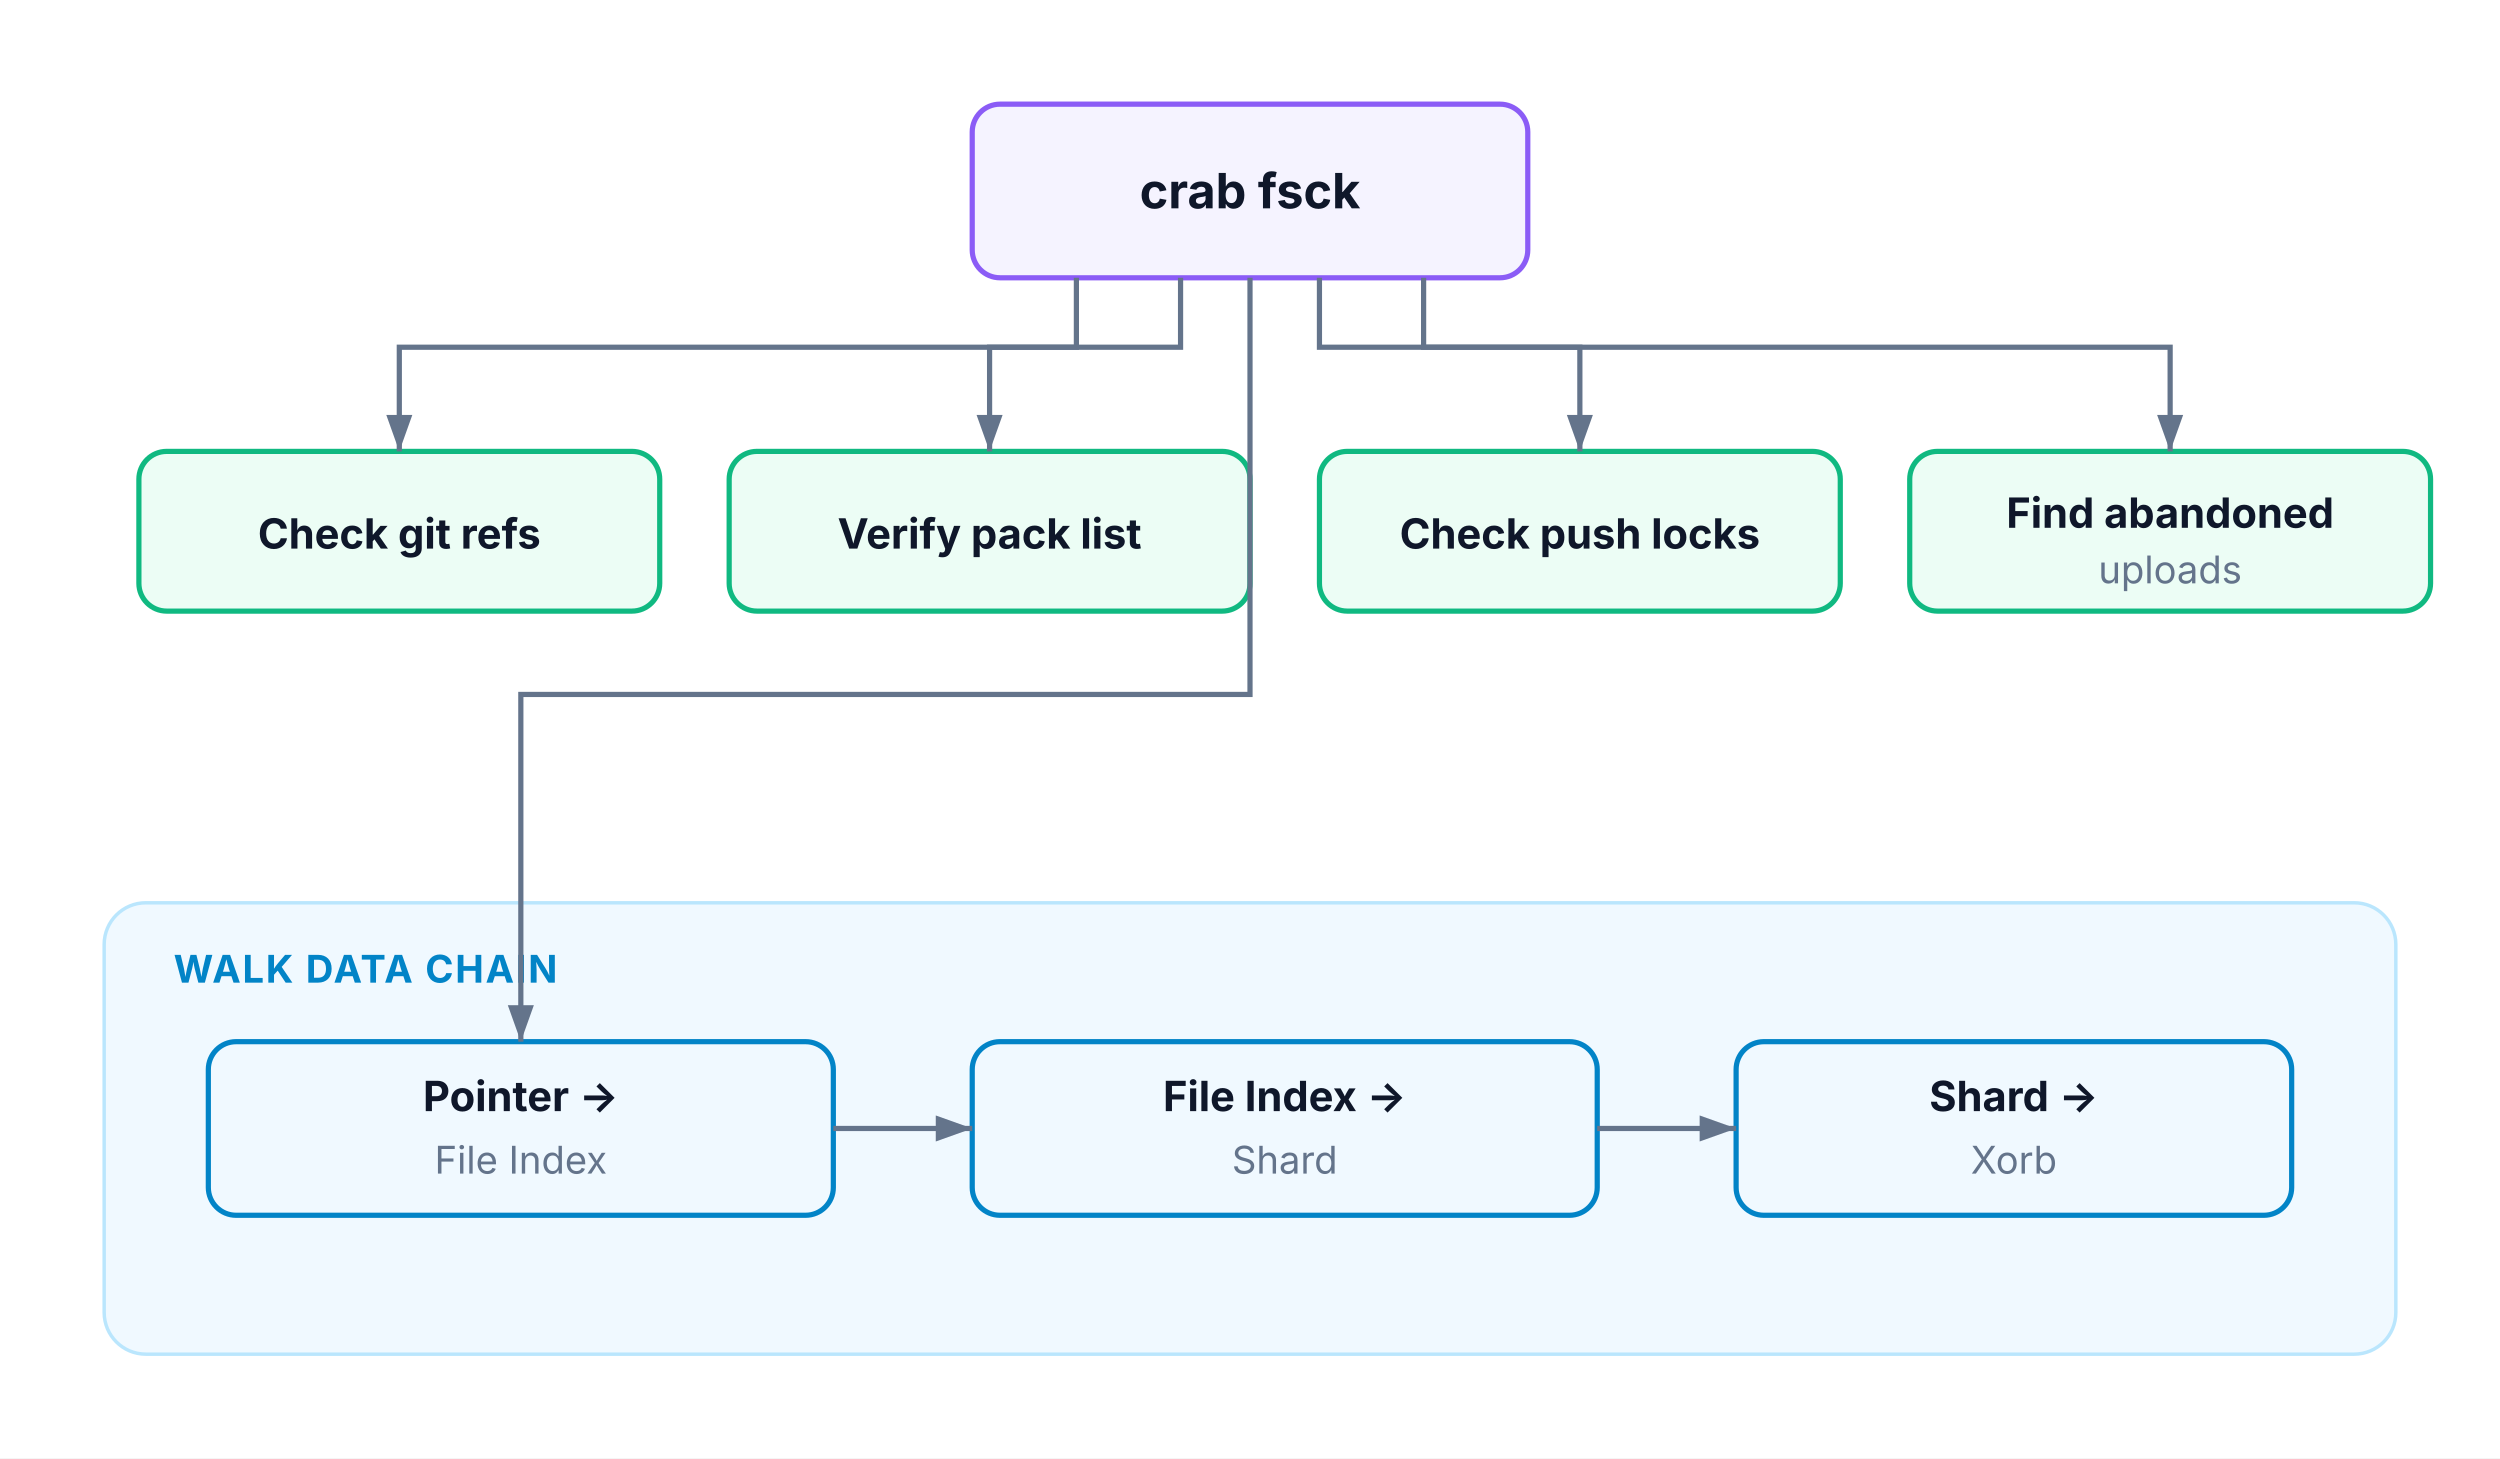
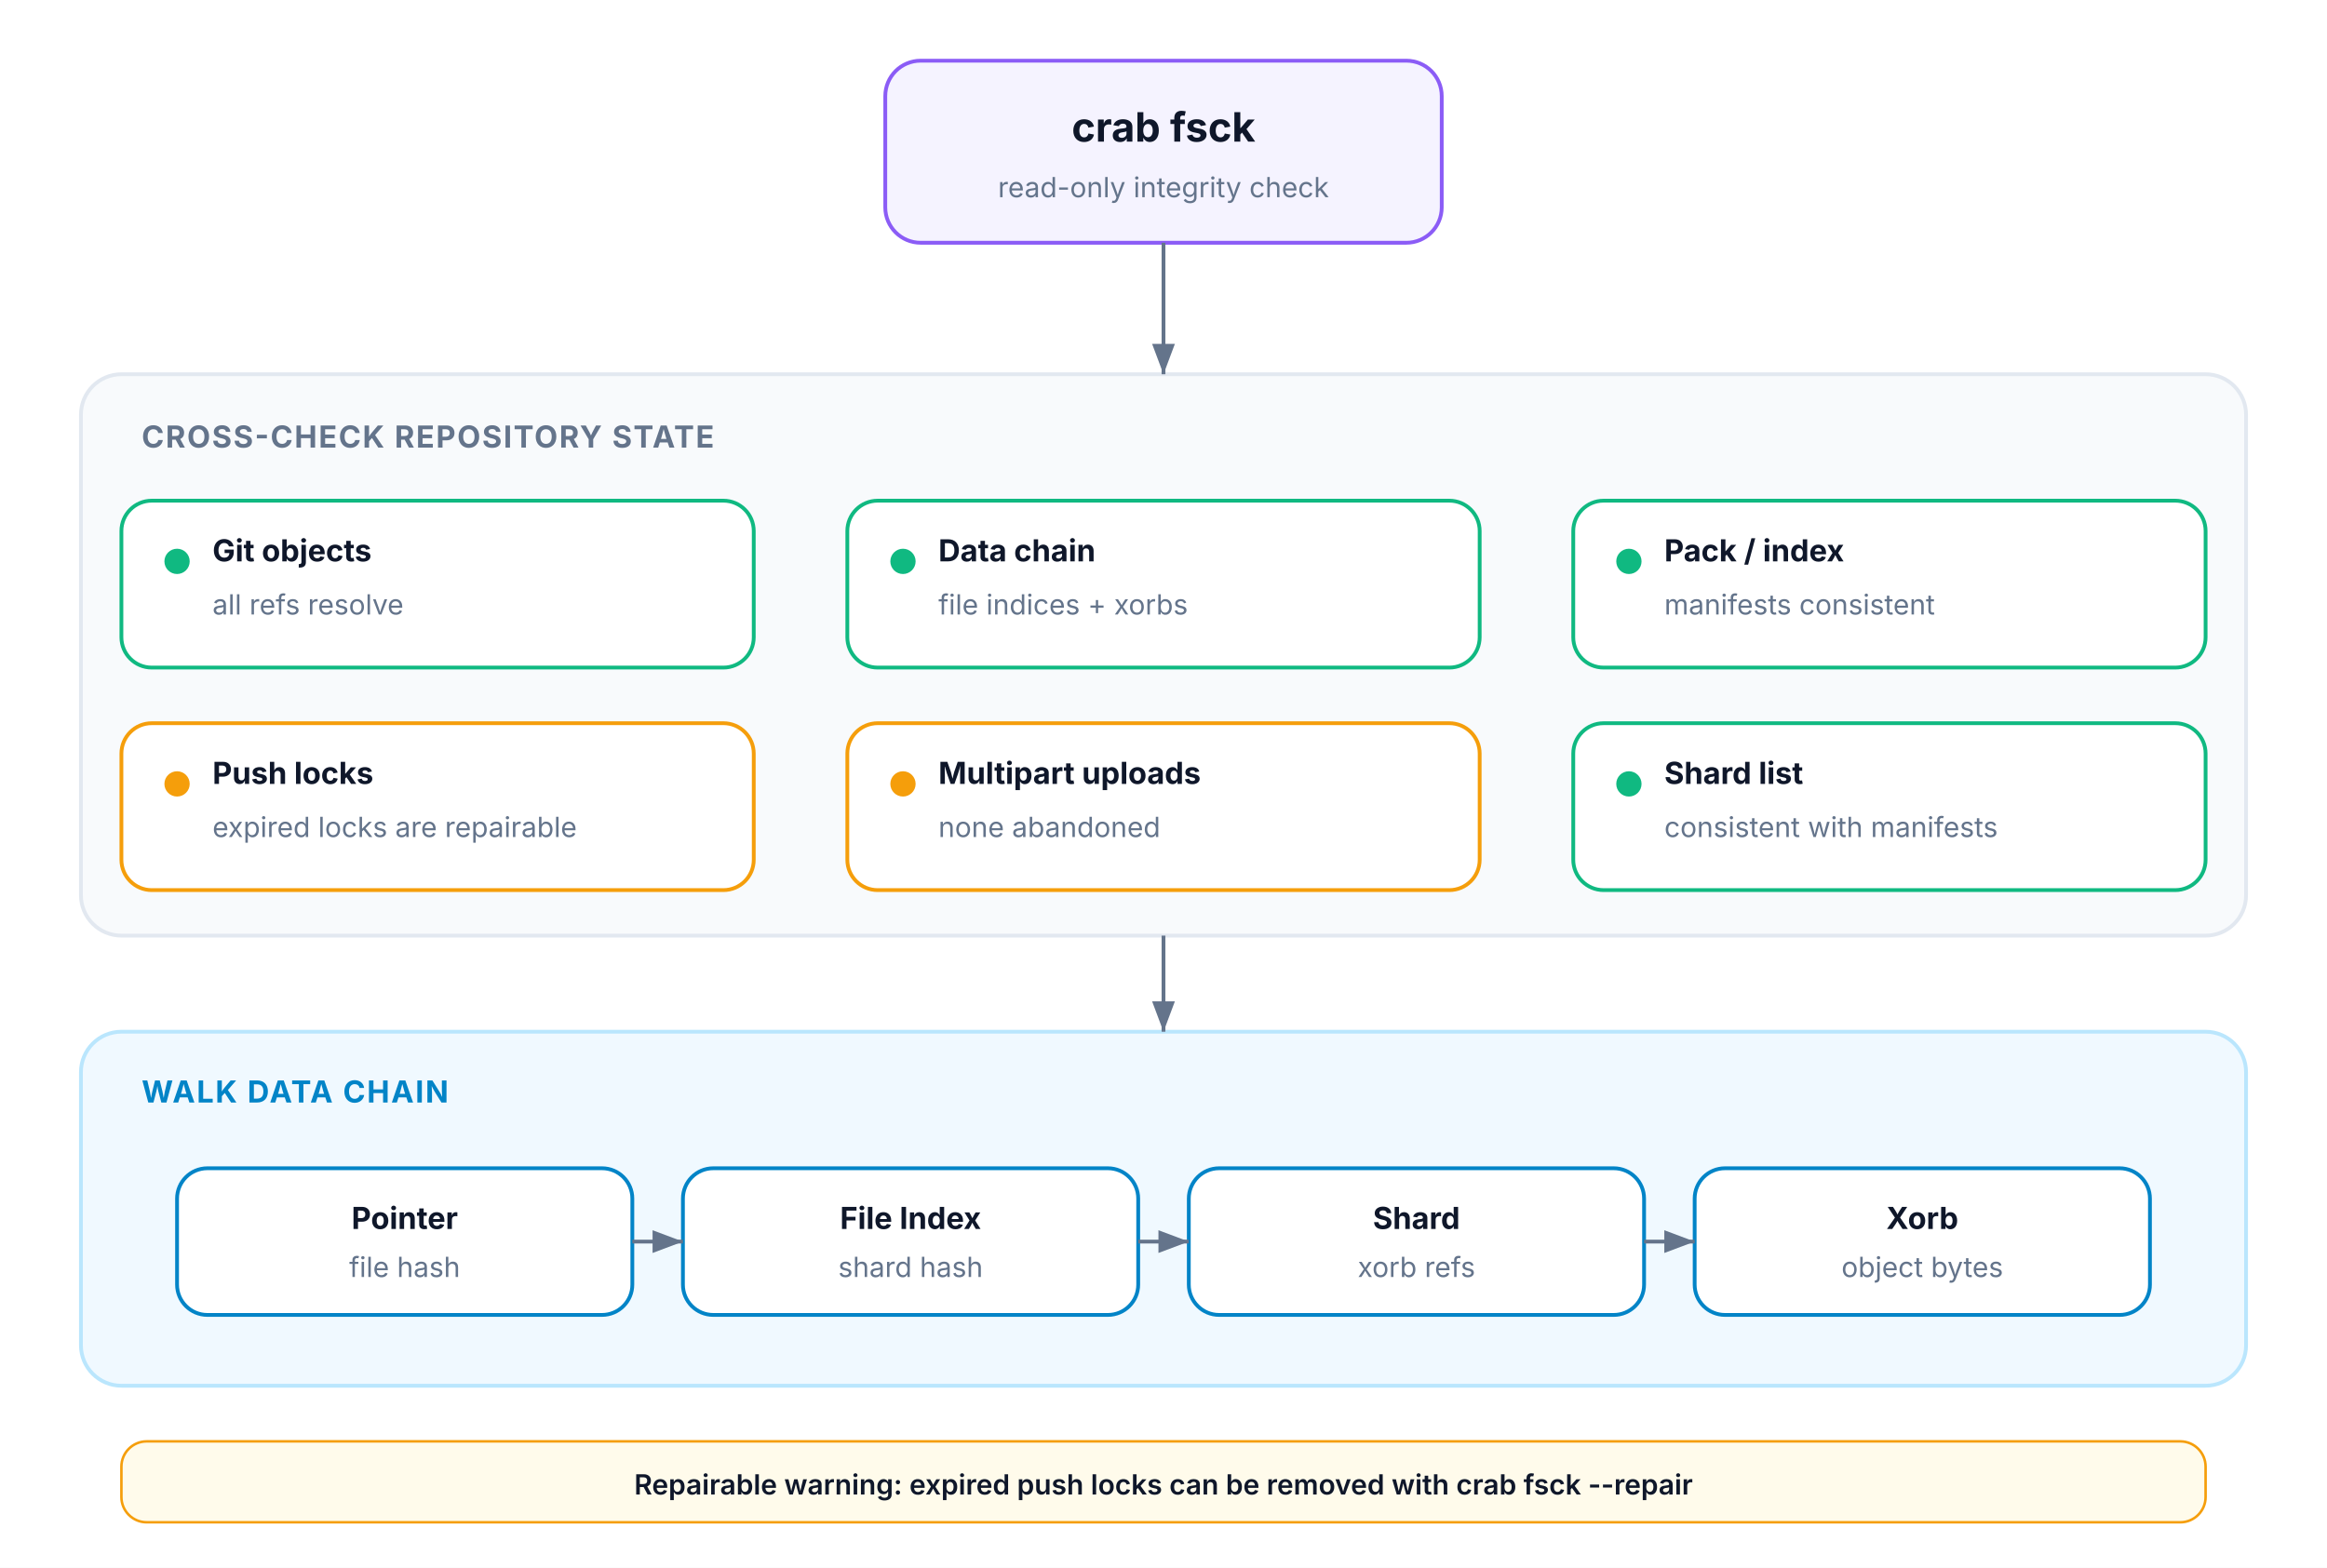
- <svg xmlns="http://www.w3.org/2000/svg" viewBox="0 0 720 420" width="720" height="420">
+ <svg xmlns="http://www.w3.org/2000/svg" viewBox="0 0 920 620" width="920" height="620" role="img" aria-labelledby="integrity-title integrity-desc">
  <defs>
-     <marker id="arrowhead" markerWidth="7" markerHeight="5" refX="7" refY="2.5" orient="auto">
-       <polygon points="0 0, 7 2.5, 0 5" fill="#64748B" />
+     <marker id="arrowhead" markerWidth="8" markerHeight="6" refX="8" refY="3" orient="auto">
+       <polygon points="0 0, 8 3, 0 6" fill="#64748B" />
    </marker>
  </defs>
-   <g id="background">
-     <rect x="0" y="0" width="720" height="420" fill="#FFFFFF" />
+   <rect width="920" height="620" fill="#FFFFFF" />
+   <g id="command">
+     <rect x="350" y="24" width="220" height="72" rx="14" fill="#F5F3FF" stroke="#8B5CF6" stroke-width="1.5" />
+     <text x="460" y="56" text-anchor="middle" font-family="Inter, ui-sans-serif, system-ui, sans-serif" font-size="16" font-weight="700" fill="#0F172A">crab fsck</text>
+     <text x="460" y="78" text-anchor="middle" font-family="Inter, ui-sans-serif, system-ui, sans-serif" font-size="11" fill="#64748B">read-only integrity check</text>
  </g>
-   <g id="containers">
-     <rect x="30" y="260" width="660" height="130" rx="12" fill="#F0F9FF" stroke="#BAE6FD" stroke-width="1" />
+   <g id="checks">
+     <rect x="32" y="148" width="856" height="222" rx="16" fill="#F8FAFC" stroke="#E2E8F0" stroke-width="1.5" />
+     <text x="56" y="177" font-family="Inter, ui-sans-serif, system-ui, sans-serif" font-size="12" font-weight="700" fill="#64748B" letter-spacing="0.6">CROSS-CHECK REPOSITORY STATE</text>
+     <rect x="48" y="198" width="250" height="66" rx="12" fill="#FFFFFF" stroke="#10B981" stroke-width="1.5" />
+     <circle cx="70" cy="222" r="5" fill="#10B981" />
+     <text x="84" y="222" font-family="Inter, ui-sans-serif, system-ui, sans-serif" font-size="12" font-weight="700" fill="#0F172A">Git objects</text>
+     <text x="84" y="243" font-family="Inter, ui-sans-serif, system-ui, sans-serif" font-size="11" fill="#64748B">all refs resolve</text>
+     <rect x="335" y="198" width="250" height="66" rx="12" fill="#FFFFFF" stroke="#10B981" stroke-width="1.5" />
+     <circle cx="357" cy="222" r="5" fill="#10B981" />
+     <text x="371" y="222" font-family="Inter, ui-sans-serif, system-ui, sans-serif" font-size="12" font-weight="700" fill="#0F172A">Data chain</text>
+     <text x="371" y="243" font-family="Inter, ui-sans-serif, system-ui, sans-serif" font-size="11" fill="#64748B">file indices + xorbs</text>
+     <rect x="622" y="198" width="250" height="66" rx="12" fill="#FFFFFF" stroke="#10B981" stroke-width="1.5" />
+     <circle cx="644" cy="222" r="5" fill="#10B981" />
+     <text x="658" y="222" font-family="Inter, ui-sans-serif, system-ui, sans-serif" font-size="12" font-weight="700" fill="#0F172A">Pack / index</text>
+     <text x="658" y="243" font-family="Inter, ui-sans-serif, system-ui, sans-serif" font-size="11" fill="#64748B">manifests consistent</text>
+     <rect x="48" y="286" width="250" height="66" rx="12" fill="#FFFFFF" stroke="#F59E0B" stroke-width="1.5" />
+     <circle cx="70" cy="310" r="5" fill="#F59E0B" />
+     <text x="84" y="310" font-family="Inter, ui-sans-serif, system-ui, sans-serif" font-size="12" font-weight="700" fill="#0F172A">Push locks</text>
+     <text x="84" y="331" font-family="Inter, ui-sans-serif, system-ui, sans-serif" font-size="11" fill="#64748B">expired locks are repairable</text>
+     <rect x="335" y="286" width="250" height="66" rx="12" fill="#FFFFFF" stroke="#F59E0B" stroke-width="1.5" />
+     <circle cx="357" cy="310" r="5" fill="#F59E0B" />
+     <text x="371" y="310" font-family="Inter, ui-sans-serif, system-ui, sans-serif" font-size="12" font-weight="700" fill="#0F172A">Multipart uploads</text>
+     <text x="371" y="331" font-family="Inter, ui-sans-serif, system-ui, sans-serif" font-size="11" fill="#64748B">none abandoned</text>
+     <rect x="622" y="286" width="250" height="66" rx="12" fill="#FFFFFF" stroke="#10B981" stroke-width="1.5" />
+     <circle cx="644" cy="310" r="5" fill="#10B981" />
+     <text x="658" y="310" font-family="Inter, ui-sans-serif, system-ui, sans-serif" font-size="12" font-weight="700" fill="#0F172A">Shard list</text>
+     <text x="658" y="331" font-family="Inter, ui-sans-serif, system-ui, sans-serif" font-size="11" fill="#64748B">consistent with manifests</text>
  </g>
-   <g id="nodes">
-     <rect x="280" y="30" width="160" height="50" rx="8" fill="#F5F3FF" stroke="#8B5CF6" stroke-width="1.5" />
-     <rect x="40" y="130" width="150" height="46" rx="8" fill="#ECFDF5" stroke="#10B981" stroke-width="1.5" />
-     <rect x="210" y="130" width="150" height="46" rx="8" fill="#ECFDF5" stroke="#10B981" stroke-width="1.5" />
-     <rect x="380" y="130" width="150" height="46" rx="8" fill="#ECFDF5" stroke="#10B981" stroke-width="1.5" />
-     <rect x="550" y="130" width="150" height="46" rx="8" fill="#ECFDF5" stroke="#10B981" stroke-width="1.5" />
-     <rect x="60" y="300" width="180" height="50" rx="8" fill="#F0F9FF" stroke="#0284C7" stroke-width="1.5" />
-     <rect x="280" y="300" width="180" height="50" rx="8" fill="#F0F9FF" stroke="#0284C7" stroke-width="1.5" />
-     <rect x="500" y="300" width="160" height="50" rx="8" fill="#F0F9FF" stroke="#0284C7" stroke-width="1.5" />
+   <g id="data-chain">
+     <rect x="32" y="408" width="856" height="140" rx="16" fill="#F0F9FF" stroke="#BAE6FD" stroke-width="1.5" />
+     <text x="56" y="436" font-family="Inter, ui-sans-serif, system-ui, sans-serif" font-size="12" font-weight="700" fill="#0284C7" letter-spacing="0.6">WALK DATA CHAIN</text>
+     <rect x="70" y="462" width="180" height="58" rx="12" fill="#FFFFFF" stroke="#0284C7" stroke-width="1.5" />
+     <text x="160" y="486" text-anchor="middle" font-family="Inter, ui-sans-serif, system-ui, sans-serif" font-size="12" font-weight="700" fill="#0F172A">Pointer</text>
+     <text x="160" y="505" text-anchor="middle" font-family="Inter, ui-sans-serif, system-ui, sans-serif" font-size="11" fill="#64748B">file hash</text>
+     <rect x="270" y="462" width="180" height="58" rx="12" fill="#FFFFFF" stroke="#0284C7" stroke-width="1.5" />
+     <text x="360" y="486" text-anchor="middle" font-family="Inter, ui-sans-serif, system-ui, sans-serif" font-size="12" font-weight="700" fill="#0F172A">File Index</text>
+     <text x="360" y="505" text-anchor="middle" font-family="Inter, ui-sans-serif, system-ui, sans-serif" font-size="11" fill="#64748B">shard hash</text>
+     <rect x="470" y="462" width="180" height="58" rx="12" fill="#FFFFFF" stroke="#0284C7" stroke-width="1.5" />
+     <text x="560" y="486" text-anchor="middle" font-family="Inter, ui-sans-serif, system-ui, sans-serif" font-size="12" font-weight="700" fill="#0F172A">Shard</text>
+     <text x="560" y="505" text-anchor="middle" font-family="Inter, ui-sans-serif, system-ui, sans-serif" font-size="11" fill="#64748B">xorb refs</text>
+     <rect x="670" y="462" width="180" height="58" rx="12" fill="#FFFFFF" stroke="#0284C7" stroke-width="1.5" />
+     <text x="760" y="486" text-anchor="middle" font-family="Inter, ui-sans-serif, system-ui, sans-serif" font-size="12" font-weight="700" fill="#0F172A">Xorb</text>
+     <text x="760" y="505" text-anchor="middle" font-family="Inter, ui-sans-serif, system-ui, sans-serif" font-size="11" fill="#64748B">object bytes</text>
  </g>
-   <g id="labels">
-     <text x="360" y="60" text-anchor="middle" font-family="Inter, ui-sans-serif, system-ui, sans-serif" font-size="14" font-weight="bold" fill="#0F172A">crab fsck</text>
-     <text x="115" y="158" text-anchor="middle" font-family="Inter, ui-sans-serif, system-ui, sans-serif" font-size="12" font-weight="bold" fill="#0F172A">Check git refs</text>
-     <text x="285" y="158" text-anchor="middle" font-family="Inter, ui-sans-serif, system-ui, sans-serif" font-size="12" font-weight="bold" fill="#0F172A">Verify pack list</text>
-     <text x="455" y="158" text-anchor="middle" font-family="Inter, ui-sans-serif, system-ui, sans-serif" font-size="12" font-weight="bold" fill="#0F172A">Check push locks</text>
-     <text x="625" y="152" text-anchor="middle" font-family="Inter, ui-sans-serif, system-ui, sans-serif" font-size="12" font-weight="bold" fill="#0F172A">Find abandoned</text>
-     <text x="625" y="168" text-anchor="middle" font-family="Inter, ui-sans-serif, system-ui, sans-serif" font-size="11" fill="#64748B">uploads</text>
-     <text x="50" y="283" font-family="Inter, ui-sans-serif, system-ui, sans-serif" font-size="11" font-weight="bold" fill="#0284C7" letter-spacing="0.5">WALK DATA CHAIN</text>
-     <text x="150" y="320" text-anchor="middle" font-family="Inter, ui-sans-serif, system-ui, sans-serif" font-size="12" font-weight="bold" fill="#0F172A">Pointer →</text>
-     <text x="150" y="338" text-anchor="middle" font-family="Inter, ui-sans-serif, system-ui, sans-serif" font-size="11" fill="#64748B">File Index</text>
-     <text x="370" y="320" text-anchor="middle" font-family="Inter, ui-sans-serif, system-ui, sans-serif" font-size="12" font-weight="bold" fill="#0F172A">File Index →</text>
-     <text x="370" y="338" text-anchor="middle" font-family="Inter, ui-sans-serif, system-ui, sans-serif" font-size="11" fill="#64748B">Shard</text>
-     <text x="580" y="320" text-anchor="middle" font-family="Inter, ui-sans-serif, system-ui, sans-serif" font-size="12" font-weight="bold" fill="#0F172A">Shard →</text>
-     <text x="580" y="338" text-anchor="middle" font-family="Inter, ui-sans-serif, system-ui, sans-serif" font-size="11" fill="#64748B">Xorb</text>
+   <g id="connections" fill="none" stroke="#64748B" stroke-width="1.5">
+     <path d="M 460 96 V 148" marker-end="url(#arrowhead)" />
+     <path d="M 460 370 V 408" marker-end="url(#arrowhead)" />
+     <line x1="250" y1="491" x2="270" y2="491" marker-end="url(#arrowhead)" />
+     <line x1="450" y1="491" x2="470" y2="491" marker-end="url(#arrowhead)" />
+     <line x1="650" y1="491" x2="670" y2="491" marker-end="url(#arrowhead)" />
  </g>
-   <g id="connections">
-     <path d="M 310 80 L 310 100 L 115 100 L 115 130" fill="none" stroke="#64748B" stroke-width="1.5" marker-end="url(#arrowhead)" />
-     <path d="M 340 80 L 340 100 L 285 100 L 285 130" fill="none" stroke="#64748B" stroke-width="1.5" marker-end="url(#arrowhead)" />
-     <path d="M 380 80 L 380 100 L 455 100 L 455 130" fill="none" stroke="#64748B" stroke-width="1.5" marker-end="url(#arrowhead)" />
-     <path d="M 410 80 L 410 100 L 625 100 L 625 130" fill="none" stroke="#64748B" stroke-width="1.5" marker-end="url(#arrowhead)" />
-     <path d="M 360 80 L 360 100 L 360 200 L 150 200 L 150 300" fill="none" stroke="#64748B" stroke-width="1.5" marker-end="url(#arrowhead)" />
-     <line x1="240" y1="325" x2="280" y2="325" stroke="#64748B" stroke-width="1.5" marker-end="url(#arrowhead)" />
-     <line x1="460" y1="325" x2="500" y2="325" stroke="#64748B" stroke-width="1.5" marker-end="url(#arrowhead)" />
-   </g>
+   <rect x="48" y="570" width="824" height="32" rx="10" fill="#FFFBEB" stroke="#F59E0B" stroke-width="1" />
+   <text x="460" y="591" text-anchor="middle" font-family="Inter, ui-sans-serif, system-ui, sans-serif" font-size="11" font-weight="600" fill="#0F172A">Repairable warning: expired push locks can be removed with crab fsck --repair</text>
</svg>
